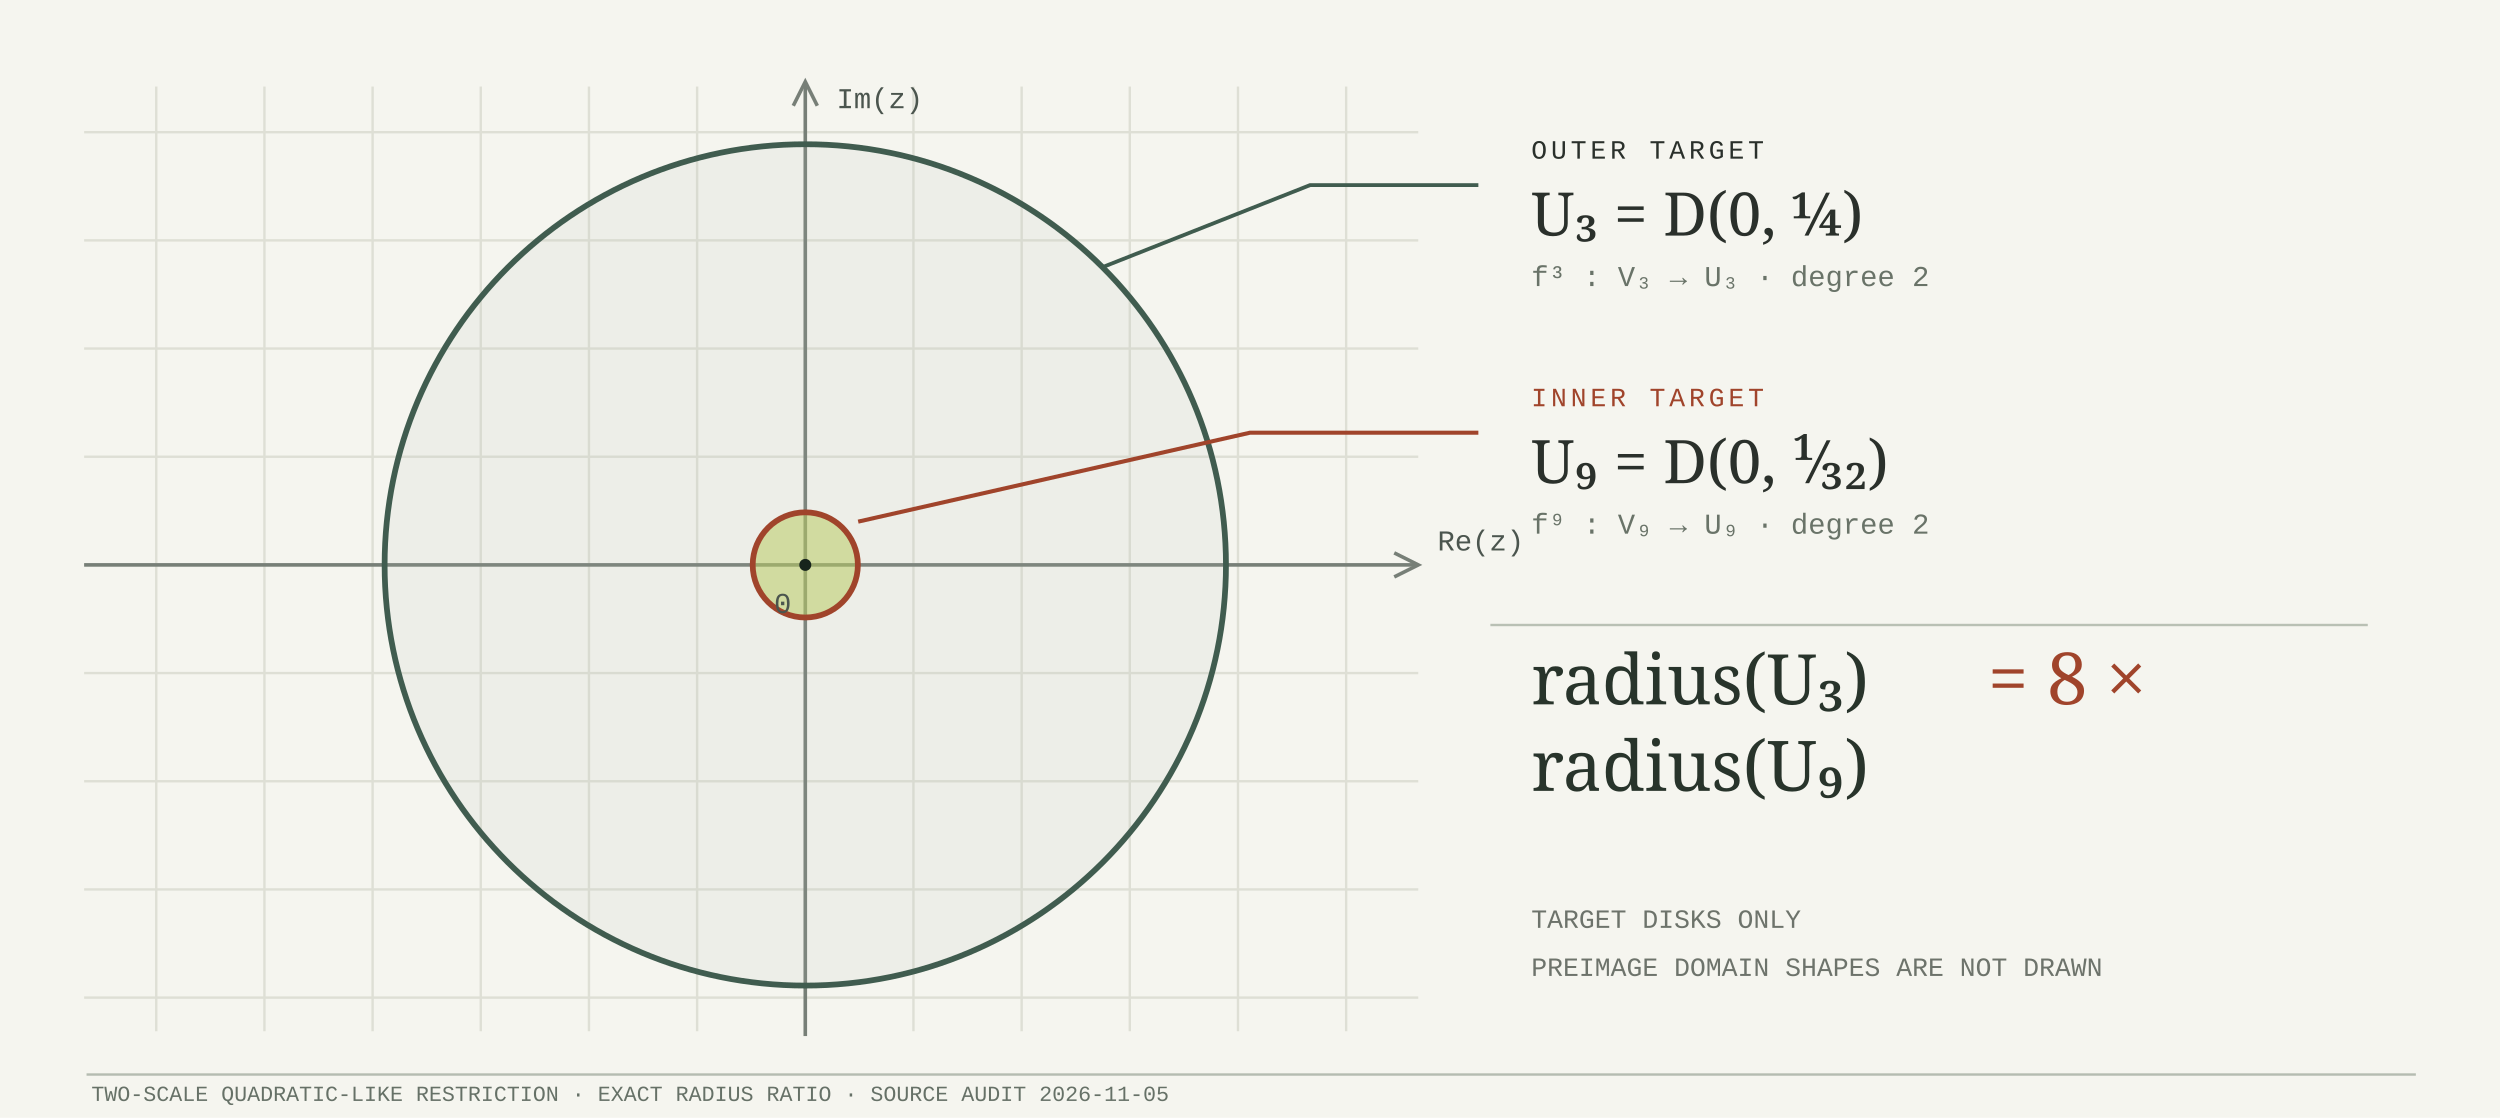
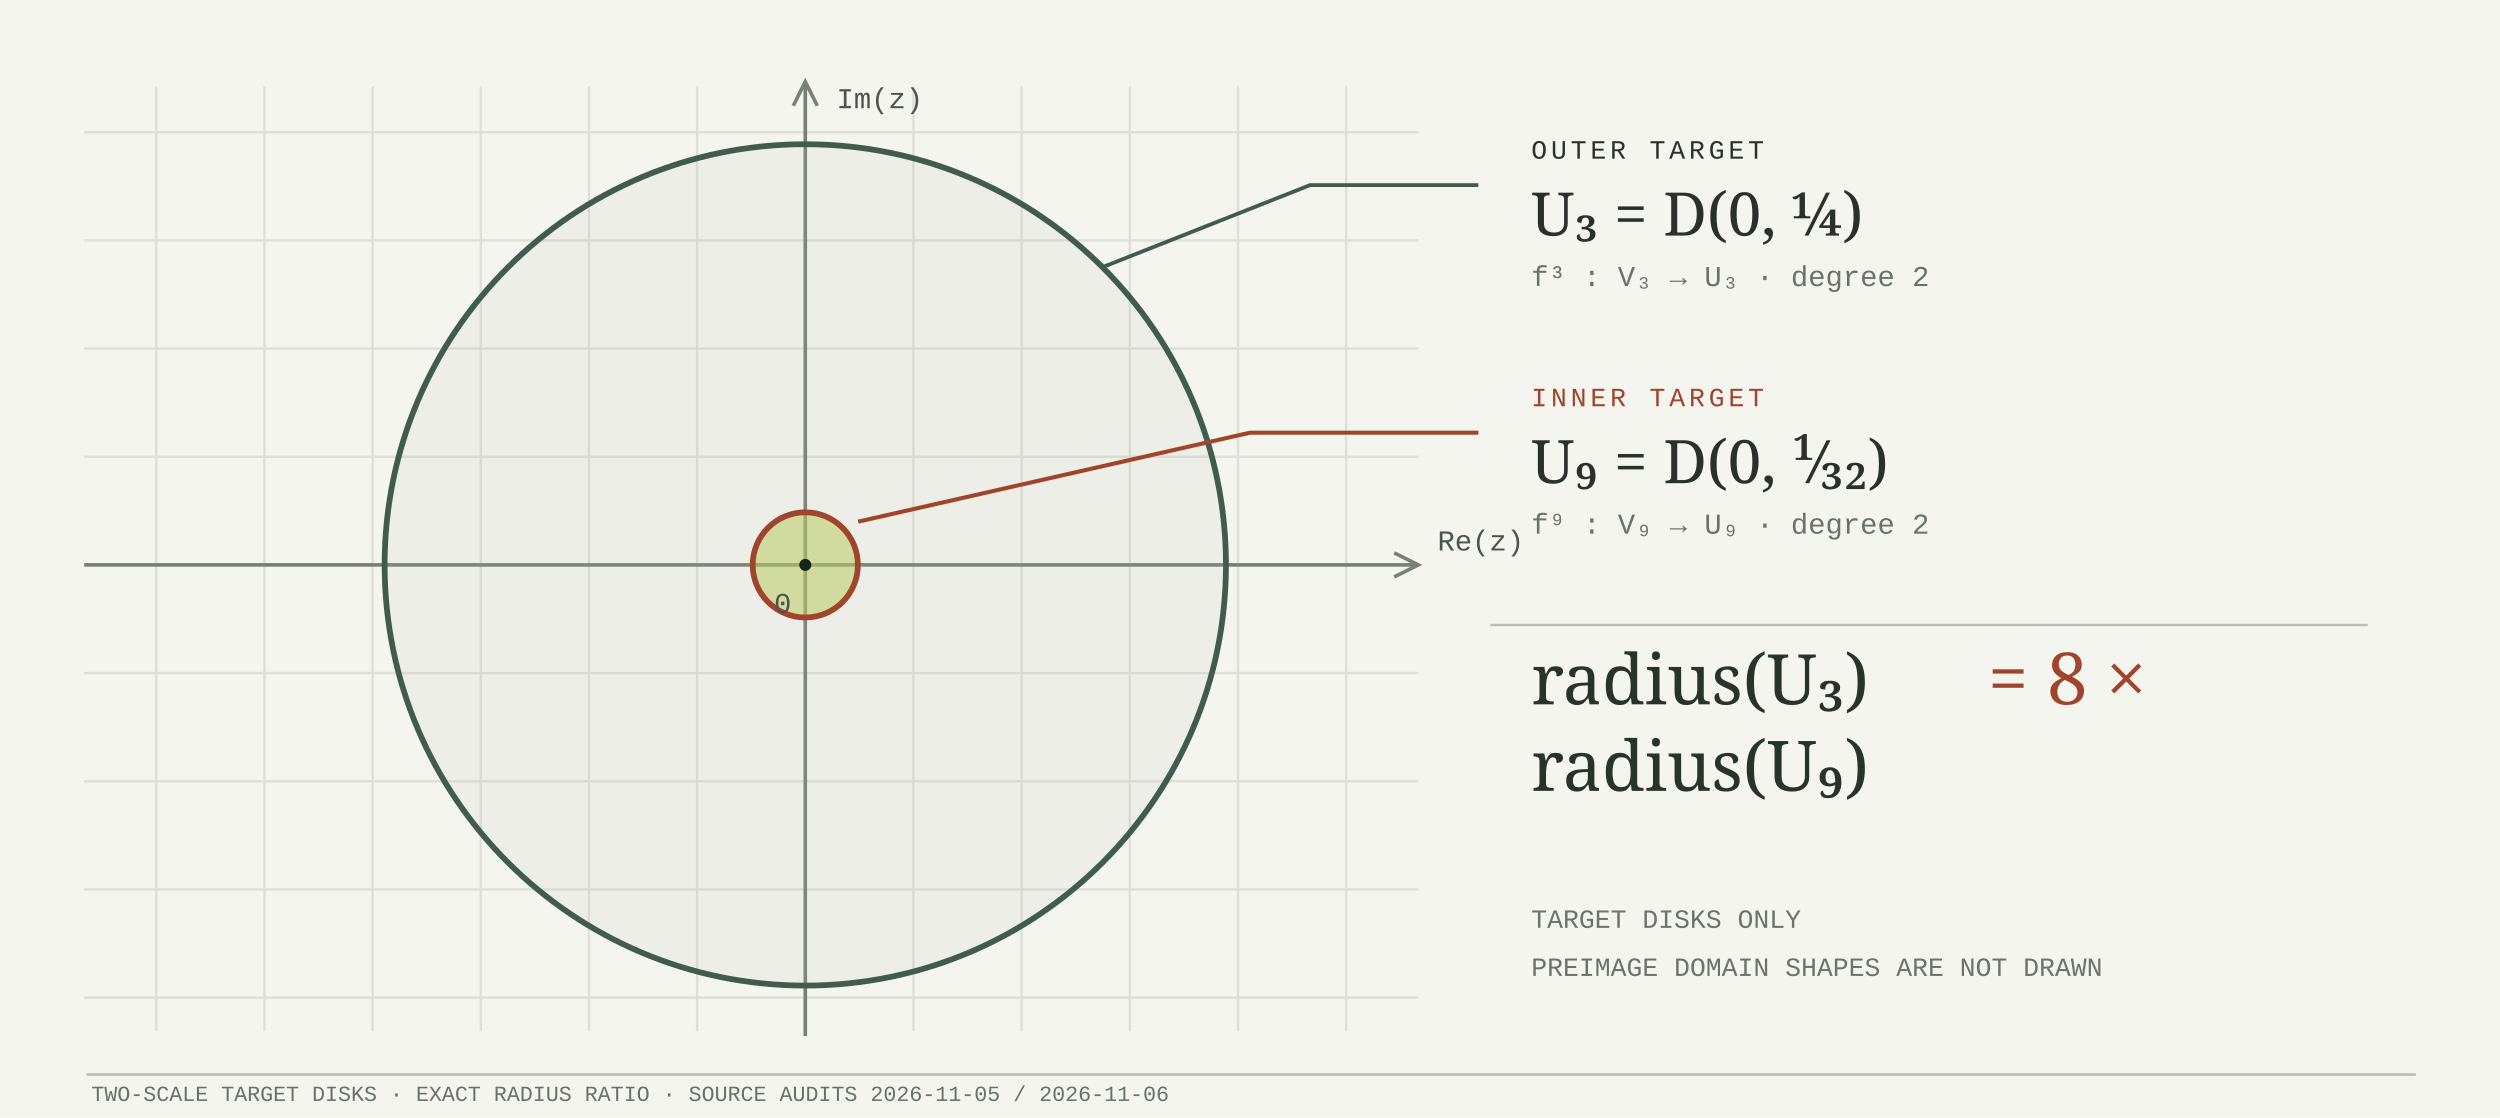
<svg xmlns="http://www.w3.org/2000/svg" viewBox="0 0 1040 465" role="img" aria-labelledby="ttl desc">
  <rect width="1040" height="465" fill="#f5f5ef" />
  <g stroke="#dedfd5" stroke-width="1">
    <path d="M35 55H590 M35 100H590 M35 145H590 M35 190H590 M35 235H590 M35 280H590 M35 325H590 M35 370H590 M35 415H590" />
    <path d="M65 36V429 M110 36V429 M155 36V429 M200 36V429 M245 36V429 M290 36V429 M335 36V429 M380 36V429 M425 36V429 M470 36V429 M515 36V429 M560 36V429" />
  </g>
  <g stroke="#777f77" stroke-width="1.5">
    <path d="M35 235H590 M335 35V431" />
  </g>
  <path d="M580 230L590 235L580 240 M330 44L335 34L340 44" stroke="#777f77" fill="none" stroke-width="1.5" />
  <circle cx="335" cy="235" r="175" fill="#b0bdb0" fill-opacity=".12" stroke="#405c4f" stroke-width="2.4" />
  <circle cx="335" cy="235" r="21.875" fill="#b7ca61" fill-opacity=".53" stroke="#a0442b" stroke-width="2.4" />
  <circle cx="335" cy="235" r="2.5" fill="#17241c" />
  <g font-family="Consolas,'Liberation Mono',monospace" font-size="12" fill="#4b554e">
    <text x="598" y="229">Re(z)</text>
    <text x="348" y="45">Im(z)</text>
    <text x="322" y="255">0</text>
  </g>
  <path d="M459 111L545 77L615 77" fill="none" stroke="#405c4f" stroke-width="1.6" />
  <path d="M357 217L520 180L615 180" fill="none" stroke="#a0442b" stroke-width="1.7" />
  <g font-family="Consolas,'Liberation Mono',monospace" fill="#2a302b">
    <text x="637" y="66" font-size="11" letter-spacing="1.6">OUTER TARGET</text>
    <text x="637" y="98" font-size="25" font-family="Georgia,serif">U₃ = D(0, ¼)</text>
    <text x="637" y="119" font-size="12" fill="#697368">f³ : V₃ → U₃ · degree 2</text>
    <text x="637" y="169" font-size="11" letter-spacing="1.6" fill="#a0442b">INNER TARGET</text>
    <text x="637" y="201" font-size="25" font-family="Georgia,serif">U₉ = D(0, ¹⁄₃₂)</text>
    <text x="637" y="222" font-size="12" fill="#697368">f⁹ : V₉ → U₉ · degree 2</text>
  </g>
  <path d="M620 260H985" stroke="#b9c0b4" />
  <text x="637" y="293" font-family="Georgia,serif" font-size="29" fill="#28342b">radius(U₃)</text>
  <text x="827" y="293" font-family="Georgia,serif" font-size="30" fill="#a0442b">= 8 ×</text>
  <text x="637" y="329" font-family="Georgia,serif" font-size="29" fill="#28342b">radius(U₉)</text>
  <g font-family="Consolas,'Liberation Mono',monospace" font-size="11" fill="#6d736b">
    <text x="637" y="386">TARGET DISKS ONLY</text>
    <text x="637" y="406">PREIMAGE DOMAIN SHAPES ARE NOT DRAWN</text>
  </g>
  <path d="M36 447H1005" stroke="#b5bcb1" />
-   <text x="38" y="458" font-family="Consolas,'Liberation Mono',monospace" font-size="9" fill="#667167">TWO-SCALE QUADRATIC-LIKE RESTRICTION · EXACT RADIUS RATIO · SOURCE AUDIT 2026-11-05</text>
+   <text x="38" y="458" font-family="Consolas,'Liberation Mono',monospace" font-size="9" fill="#667167">TWO-SCALE TARGET DISKS · EXACT RADIUS RATIO · SOURCE AUDITS 2026-11-05 / 2026-11-06</text>
</svg>
